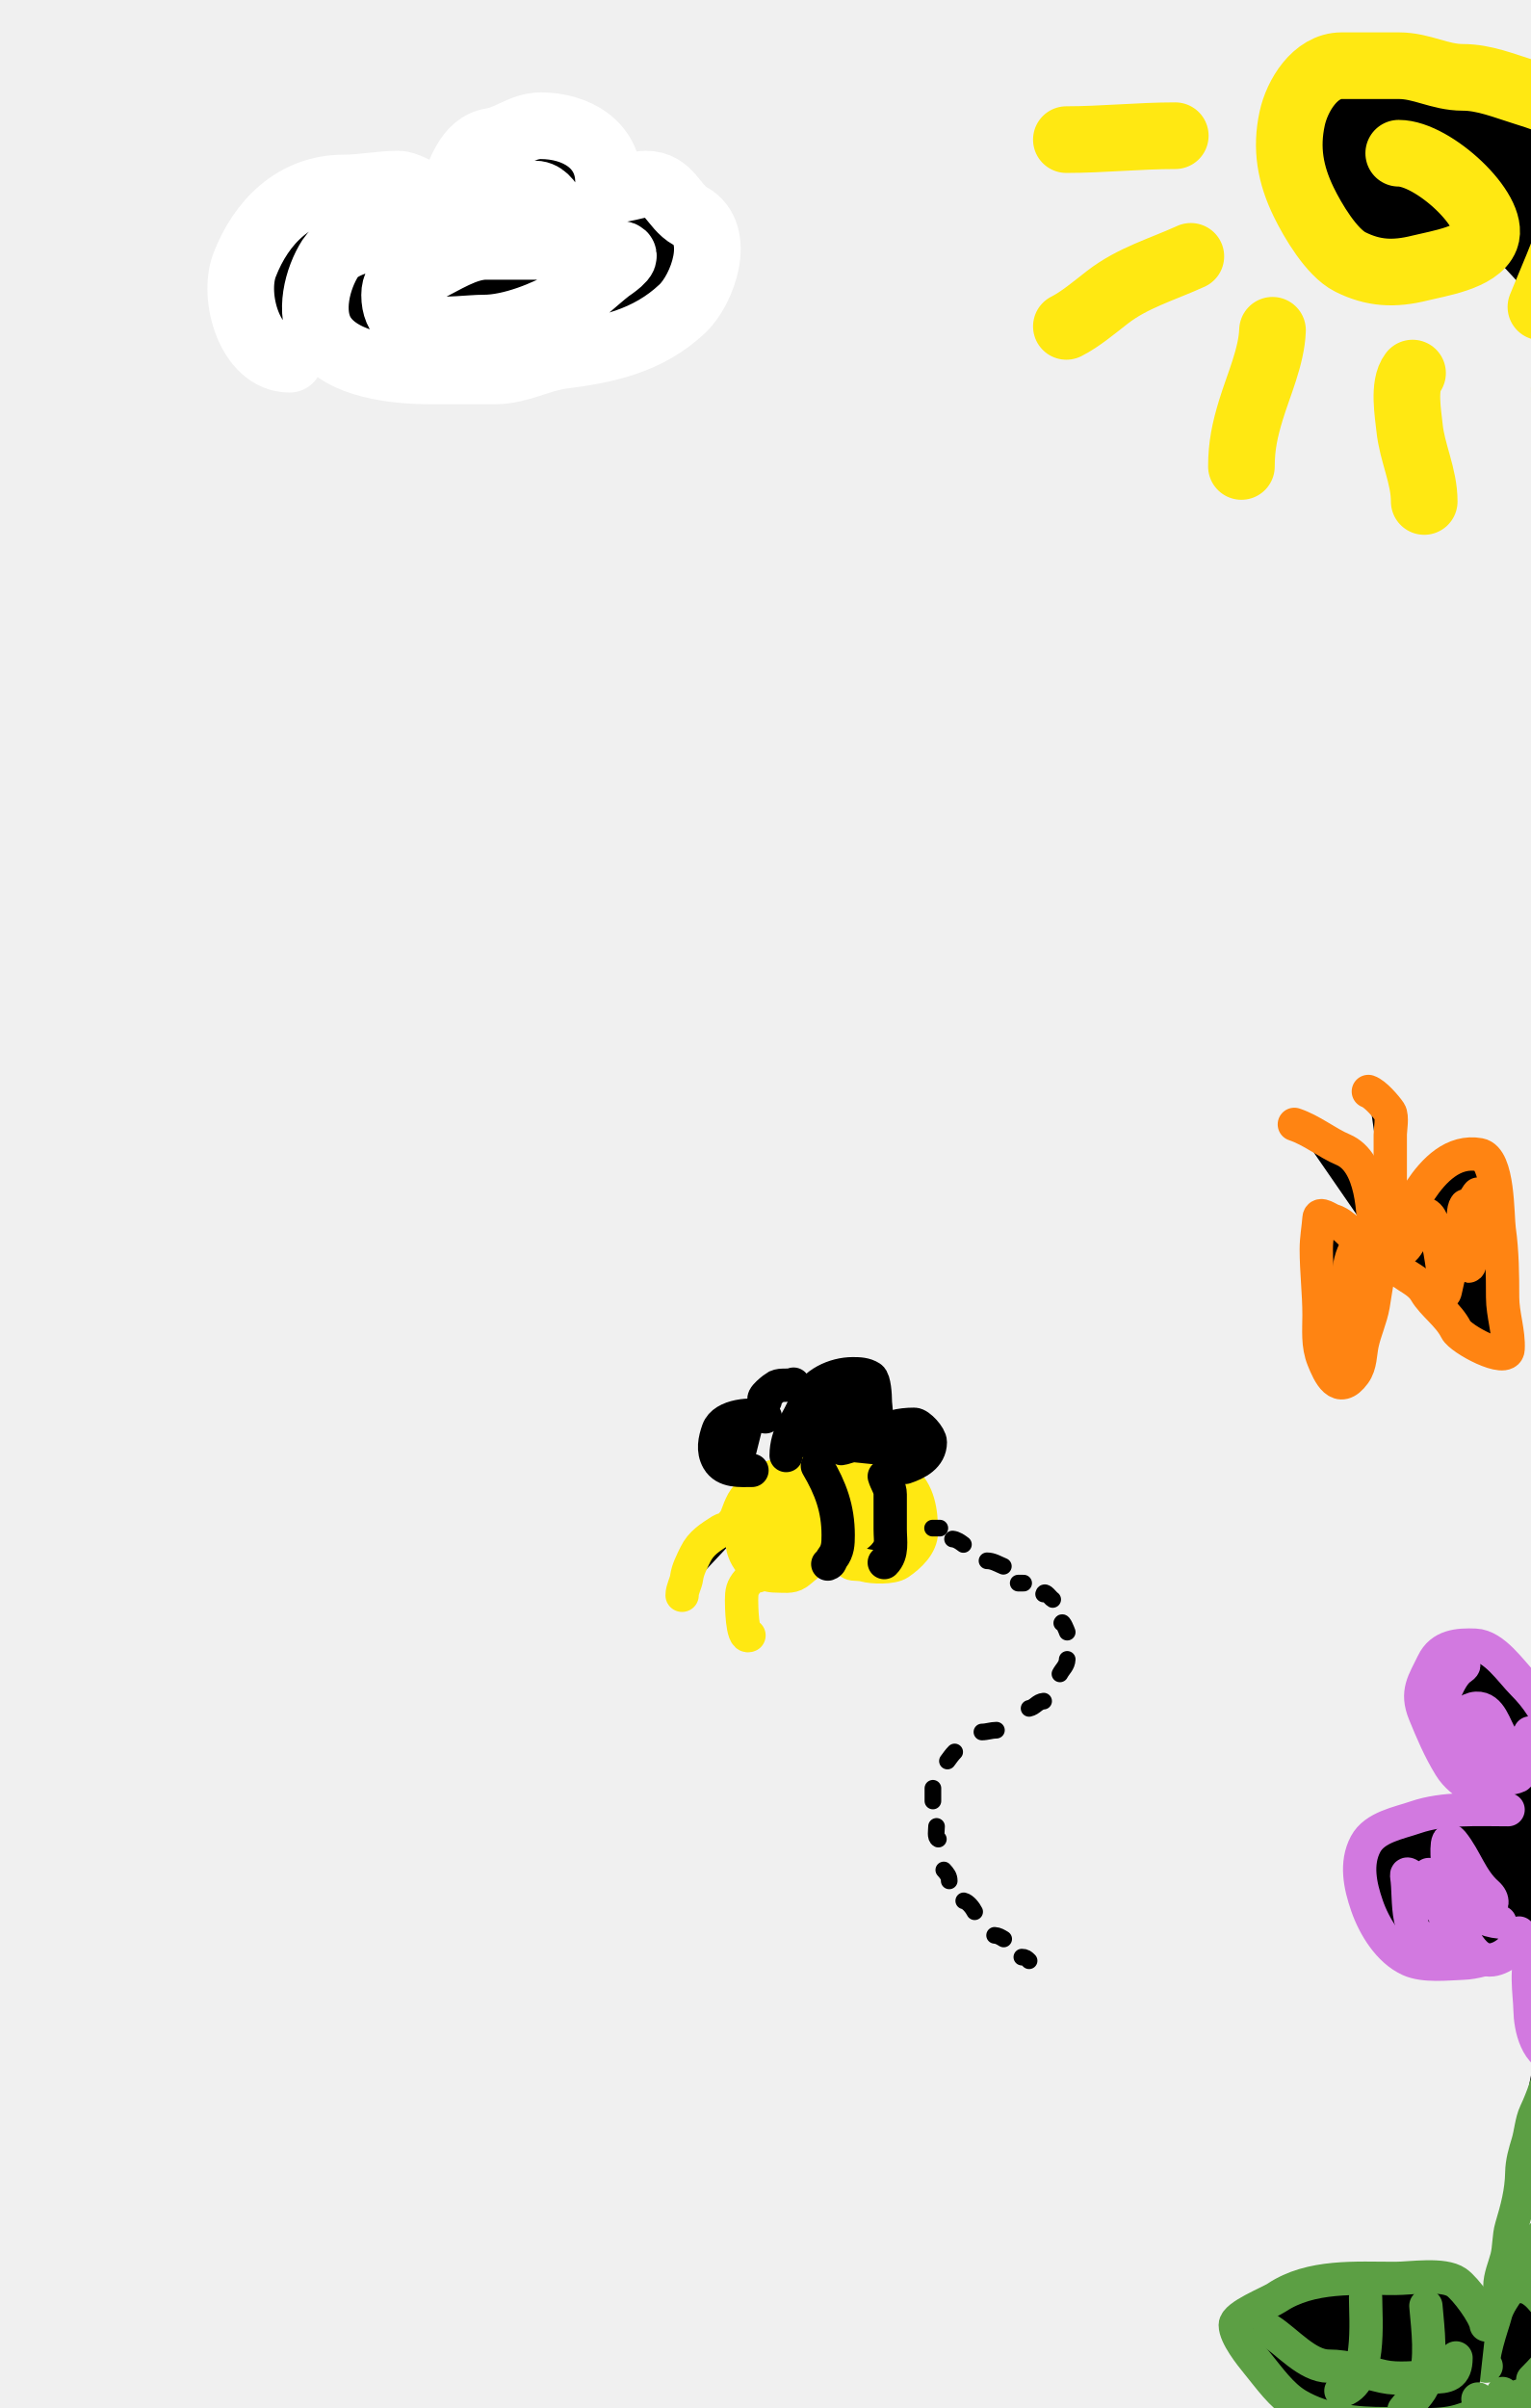
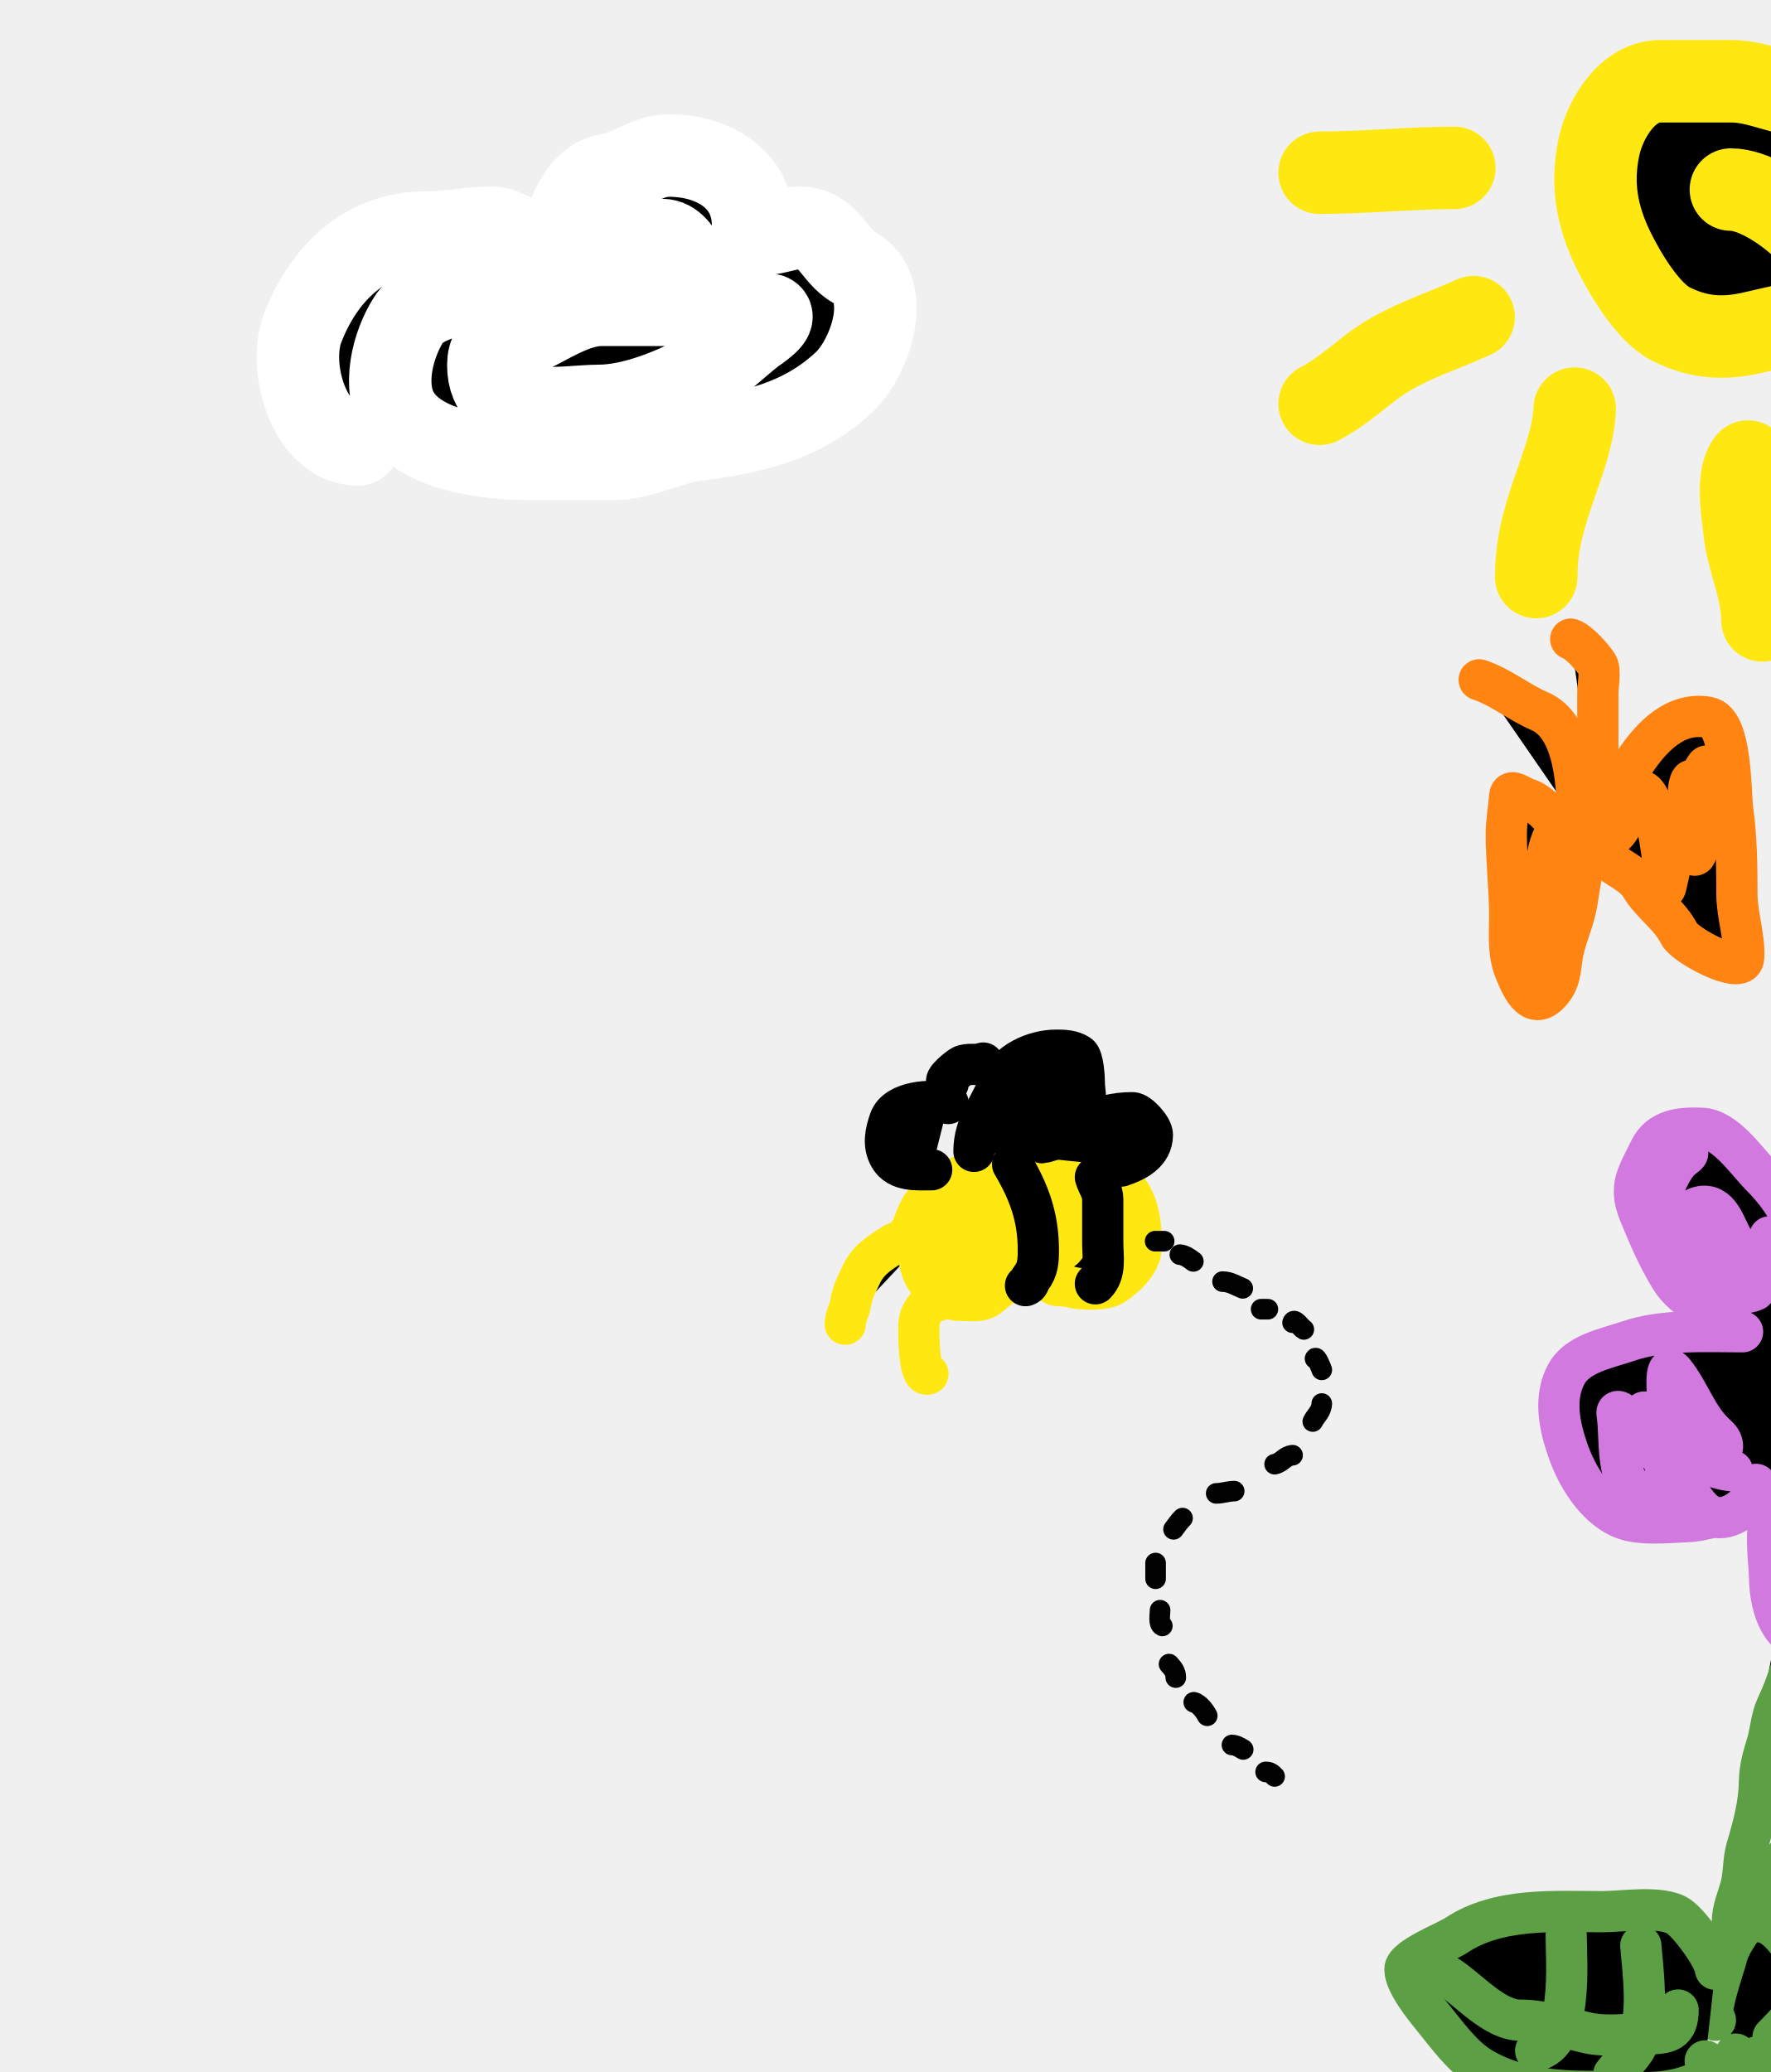
<svg>
-   <g id="Bee2">
-     <path id="Vector 153" d="M46.388 89.931C46.053 89.931 45.76 90.012 45.476 90.198C44.895 90.58 44.739 90.766 44.603 91.442C44.443 92.246 44.475 93.011 44.98 93.678C45.371 94.195 45.852 94.57 46.571 94.57C46.993 94.57 47.501 94.665 47.855 94.412C48.118 94.224 48.356 93.981 48.618 93.812C49.104 93.5 49.404 93.41 49.977 93.41C50.22 93.41 50.504 93.492 50.725 93.594C50.888 93.669 51.035 93.831 51.216 93.852C51.455 93.878 51.665 93.859 51.9 93.926C52.359 94.057 53.549 94.101 53.977 93.807C54.593 93.383 55.31 92.722 55.31 91.923C55.31 90.767 55.155 89.495 54.19 88.751C53.213 87.997 51.515 88.325 50.378 88.325C49.141 88.325 47.857 88.205 46.656 88.523C46.171 88.651 45.599 88.95 45.337 89.395C45.236 89.567 45.012 89.619 44.871 89.752C44.617 89.992 44.523 90.236 44.385 90.55C44.287 90.775 44.17 91.215 43.999 91.358C43.89 91.45 43.836 91.63 43.711 91.695C43.569 91.77 43.416 91.752 43.265 91.849C42.645 92.247 42.079 92.591 41.748 93.272C41.548 93.683 41.275 94.209 41.218 94.665C41.172 95.029 40.945 95.359 40.945 95.73" stroke="#FFE812" stroke-width="2" stroke-linecap="round" />
-     <path id="Vector 154" d="M45.495 94.57C45.264 94.365 45.031 94.724 44.89 94.888C44.558 95.274 44.514 95.516 44.514 96.018C44.514 96.298 44.536 98.351 44.96 98.139" stroke="#FFE812" stroke-width="2" stroke-linecap="round" />
-     <path id="Vector 155" d="M46.298 91.269C46.718 91.915 47.129 92.588 47.354 93.331C47.506 93.831 47.458 92.668 47.458 92.588C47.458 92.289 47.215 89.256 48.172 89.995C48.954 90.599 49.533 93.078 48.192 93.391C47.83 93.475 47.711 92.271 47.696 92.102C47.605 91.074 47.753 89.606 48.489 88.81C49.021 88.235 49.358 88.689 49.511 89.237C49.732 90.033 49.9 90.812 49.154 91.378C48.607 91.793 47.618 92.222 47.017 91.621C46.315 90.918 47.82 90.241 48.291 90.744C48.809 91.296 48.065 92.684 47.676 93.098C47.177 93.631 46.501 93.846 45.823 93.589C44.824 93.211 44.566 91.448 45.555 90.848C46.498 90.275 48.147 90.555 49.203 90.555C49.661 90.555 50.678 90.35 51.117 90.595C51.464 90.789 51.29 91.586 51.196 91.869C51.039 92.338 50.601 92.468 50.15 92.513C49.988 92.529 49.831 92.548 49.798 92.35C49.651 91.467 50.175 90.803 50.789 90.238C51.483 89.601 52.249 89.428 52.182 90.56C52.167 90.827 51.589 92.685 51.117 92.013C50.813 91.581 50.879 90.698 51.042 90.228C51.24 89.66 51.979 89.792 52.395 90.04C53.095 90.456 53.793 91.621 53.793 92.34" stroke="#FFE812" stroke-width="2" stroke-linecap="round" />
-     <path id="Vector 156" d="M49.065 87.968C49.862 89.318 50.314 90.532 50.314 92.122C50.314 92.643 50.298 93.064 49.967 93.49C49.843 93.648 49.891 93.789 49.689 93.856" stroke="black" stroke-width="2" stroke-linecap="round" />
-     <path id="Vector 157" d="M53.08 88.592C53.19 88.978 53.437 89.248 53.437 89.673C53.437 90.37 53.437 91.067 53.437 91.765C53.437 92.468 53.608 93.24 53.08 93.767" stroke="black" stroke-width="2" stroke-linecap="round" />
-     <path id="Vector 158" d="M47.19 87.343C47.19 86.031 47.951 85.212 48.395 84.077C48.809 83.017 50.109 82.436 51.186 82.436C51.564 82.436 51.937 82.447 52.266 82.659C52.495 82.806 52.544 83.773 52.544 84.037C52.544 84.486 52.716 84.869 52.435 85.291C52.16 85.703 51.923 86.11 51.562 86.451C51.309 86.691 50.978 86.799 50.65 86.892C49.98 87.084 51.991 86.462 52.584 86.094C53.316 85.64 54.022 85.469 54.883 85.469C55.183 85.469 55.845 86.19 55.845 86.54C55.845 87.418 55.027 87.824 54.328 88.057" stroke="black" stroke-width="2" stroke-linecap="round" />
-     <path id="Vector 159" d="M45.139 88.235C44.446 88.235 43.508 88.331 43.096 87.611C42.763 87.027 42.901 86.409 43.106 85.826C43.431 84.907 45.148 84.797 45.942 85.023" stroke="black" stroke-width="2" stroke-linecap="round" />
-     <path id="Vector 160" d="M45.941 84.042C45.571 83.949 46.528 83.241 46.605 83.204C46.919 83.056 47.306 83.192 47.636 83.06" stroke="black" stroke-width="2" stroke-linecap="round" />
-     <path id="Vector" d="M61.447 95L61.121 95M62.646 95.654C62.715 95.377 63.062 95.916 63.191 95.981M63.735 97.397C63.789 97.235 64.033 97.855 64.062 97.942M64.062 99.576C64.046 99.967 63.775 100.151 63.626 100.447M62.646 102.082C62.256 102.117 62.14 102.444 61.774 102.517M59.813 103.825C59.517 103.825 59.238 103.934 58.942 103.934M57.307 105.132C57.141 105.299 57.012 105.489 56.872 105.677M56 108.074L56 107.311M56.218 109.599C56.218 109.825 56.124 110.26 56.327 110.362M56.654 112.214C56.845 112.429 56.98 112.582 56.98 112.868M57.852 114.066C58.123 114.126 58.397 114.502 58.506 114.72M59.704 116.136C59.917 116.148 60.069 116.246 60.249 116.354M61.339 117.443C61.547 117.443 61.629 117.516 61.774 117.661" stroke="#010101" stroke-linecap="round" />
-     <path id="Vector 211" d="M59.248 93.661C59.609 93.661 59.895 93.854 60.229 93.988" stroke="#010101" stroke-linecap="round" />
-     <path id="Vector 212" d="M57.179 92.354C57.43 92.379 57.638 92.534 57.832 92.68" stroke="#010101" stroke-linecap="round" />
-     <path id="Vector 213" d="M56.415 91.7L55.98 91.7" stroke="#010101" stroke-linecap="round" />
+   <g id="Bee2" clip-path="url(#clip2_632_964)">
+     <path id="Vector 153" d="M46.443 58.432C46.108 58.432 45.815 58.513 45.531 58.7C44.949 59.081 44.794 59.267 44.658 59.944C44.497 60.748 44.529 61.513 45.035 62.18C45.426 62.696 45.906 63.072 46.626 63.072C47.047 63.072 47.555 63.166 47.91 62.913C48.173 62.725 48.411 62.482 48.673 62.313C49.159 62.001 49.459 61.912 50.031 61.912C50.275 61.912 50.559 61.993 50.78 62.095C50.943 62.17 51.089 62.333 51.271 62.353C51.51 62.38 51.72 62.36 51.955 62.428C52.414 62.559 53.604 62.603 54.032 62.309C54.648 61.885 55.365 61.224 55.365 60.425C55.365 59.269 55.21 57.997 54.245 57.252C53.268 56.499 51.569 56.826 50.433 56.826C49.196 56.826 47.912 56.706 46.71 57.025C46.225 57.153 45.654 57.452 45.392 57.897C45.291 58.069 45.067 58.121 44.926 58.254C44.672 58.493 44.577 58.738 44.44 59.052C44.342 59.277 44.224 59.716 44.053 59.86C43.944 59.951 43.89 60.132 43.766 60.197C43.624 60.272 43.47 60.254 43.32 60.35C42.7 60.749 42.134 61.093 41.803 61.773C41.603 62.184 41.33 62.71 41.273 63.166C41.227 63.531 41 63.86 41 64.232" stroke="#FFE812" stroke-width="2" stroke-linecap="round" />
+     <path id="Vector 154" d="M45.55 63.072C45.319 62.866 45.086 63.226 44.945 63.389C44.612 63.776 44.568 64.017 44.568 64.519C44.568 64.8 44.591 66.853 45.014 66.641" stroke="#FFE812" stroke-width="2" stroke-linecap="round" />
+     <path id="Vector 155" d="M46.353 59.771C46.773 60.417 47.184 61.089 47.409 61.833C47.56 62.333 47.513 61.17 47.513 61.089C47.513 60.791 47.27 57.757 48.227 58.497C49.008 59.1 49.588 61.579 48.247 61.892C47.885 61.977 47.766 60.773 47.751 60.603C47.66 59.575 47.808 58.108 48.544 57.312C49.076 56.737 49.413 57.191 49.565 57.738C49.786 58.535 49.954 59.314 49.208 59.88C48.662 60.294 47.673 60.724 47.072 60.123C46.369 59.42 47.875 58.743 48.346 59.245C48.863 59.797 48.12 61.185 47.731 61.6C47.232 62.132 46.556 62.347 45.877 62.09C44.879 61.713 44.621 59.95 45.61 59.349C46.553 58.777 48.202 59.057 49.258 59.057C49.716 59.057 50.733 58.852 51.171 59.096C51.519 59.291 51.345 60.087 51.251 60.37C51.094 60.84 50.656 60.97 50.205 61.015C50.042 61.031 49.886 61.049 49.853 60.851C49.706 59.969 50.229 59.304 50.844 58.74C51.538 58.102 52.303 57.93 52.237 59.062C52.221 59.328 51.644 61.187 51.171 60.514C50.868 60.082 50.933 59.2 51.097 58.73C51.294 58.162 52.034 58.293 52.45 58.541C53.149 58.958 53.848 60.123 53.848 60.841" stroke="#FFE812" stroke-width="2" stroke-linecap="round" />
+     <path id="Vector 156" d="M49.119 56.469C49.917 57.819 50.368 59.034 50.368 60.623C50.368 61.145 50.352 61.566 50.021 61.991C49.898 62.15 49.946 62.291 49.744 62.358" stroke="black" stroke-width="2" stroke-linecap="round" />
+     <path id="Vector 157" d="M53.135 57.094C53.245 57.48 53.492 57.749 53.492 58.175C53.492 58.872 53.492 59.569 53.492 60.266C53.492 60.97 53.662 61.741 53.135 62.269" stroke="black" stroke-width="2" stroke-linecap="round" />
+     <path id="Vector 158" d="M47.245 55.845C47.245 54.533 48.005 53.713 48.45 52.578C48.864 51.519 50.164 50.938 51.24 50.938C51.618 50.938 51.991 50.949 52.321 51.161C52.549 51.307 52.599 52.275 52.599 52.539C52.599 52.988 52.771 53.371 52.489 53.793C52.215 54.204 51.977 54.611 51.617 54.953C51.364 55.193 51.033 55.3 50.705 55.394C50.035 55.585 52.046 54.963 52.638 54.596C53.37 54.141 54.077 53.971 54.938 53.971C55.238 53.971 55.9 54.692 55.9 55.042C55.9 55.919 55.082 56.326 54.383 56.559" stroke="black" stroke-width="2" stroke-linecap="round" />
+     <path id="Vector 159" d="M45.193 56.737C44.5 56.737 43.563 56.833 43.151 56.112C42.818 55.529 42.955 54.911 43.161 54.328C43.485 53.409 45.203 53.298 45.996 53.525" stroke="black" stroke-width="2" stroke-linecap="round" />
+     <path id="Vector 160" d="M45.996 52.544C45.626 52.451 46.583 51.742 46.66 51.706C46.974 51.557 47.361 51.694 47.691 51.562" stroke="black" stroke-width="2" stroke-linecap="round" />
+     <path id="Vector" d="M61.502 63.502L61.175 63.502M62.7 64.155C62.77 63.878 63.117 64.418 63.245 64.482M63.79 65.898C63.844 65.736 64.088 66.357 64.117 66.443M64.117 68.077C64.101 68.468 63.829 68.652 63.681 68.949M62.7 70.583C62.311 70.619 62.195 70.946 61.829 71.019M59.868 72.326C59.572 72.326 59.292 72.435 58.996 72.435M57.362 73.634C57.195 73.8 57.067 73.991 56.926 74.178M56.055 76.575L56.055 75.813M56.273 78.101C56.273 78.326 56.178 78.762 56.382 78.863M56.708 80.715C56.899 80.93 57.035 81.084 57.035 81.369M57.907 82.567C58.177 82.628 58.452 83.004 58.56 83.221M59.759 84.638C59.971 84.65 60.124 84.748 60.304 84.855M61.393 85.945C61.601 85.945 61.684 86.018 61.829 86.163" stroke="#010101" stroke-linecap="round" />
+     <path id="Vector 211" d="M59.303 62.163C59.664 62.163 59.95 62.356 60.283 62.489" stroke="#010101" stroke-linecap="round" />
+     <path id="Vector 212" d="M57.233 60.855C57.485 60.88 57.692 61.036 57.887 61.182" stroke="#010101" stroke-linecap="round" />
+     <path id="Vector 213" d="M56.47 60.202L56.034 60.202" stroke="#010101" stroke-linecap="round" />
  </g>
-   <g id="Butterfly2">
-     <path id="Vector 161" d="M82.796 75.039C81.582 75.039 81.035 73.53 79.981 73.229C79.759 73.166 79.206 72.723 79.177 73.102C79.128 73.735 79.013 74.319 79.013 74.966C79.013 76.282 79.177 77.605 79.177 78.904C79.177 79.845 79.081 80.713 79.433 81.582C79.771 82.417 80.347 83.742 81.306 82.423C81.682 81.906 81.643 81.231 81.772 80.632C81.94 79.856 82.296 79.103 82.43 78.329C82.656 77.025 82.694 76.099 83.363 74.883C83.988 73.747 84.542 72.507 85.254 71.438C86.069 70.216 87.24 69.005 88.809 69.291C89.978 69.503 89.875 72.925 89.997 73.796C90.183 75.12 90.198 76.505 90.198 77.844C90.198 78.889 90.587 79.942 90.527 80.961C90.475 81.852 87.683 80.362 87.402 79.8C86.953 78.902 86.02 78.296 85.556 77.506C85.051 76.648 83.846 76.511 83.454 75.532" stroke="#FF8412" stroke-width="2" stroke-linecap="round" />
-     <path id="Vector 162" d="M82.467 74.381C82.467 72.877 82.413 69.748 80.621 68.989C79.633 68.571 78.76 67.827 77.696 67.472" stroke="#FF8412" stroke-width="2" stroke-linecap="round" />
-     <path id="Vector 163" d="M83.454 74.71C83.454 72.504 83.454 70.299 83.454 68.094C83.454 67.786 83.603 66.997 83.426 66.732C83.199 66.392 82.54 65.632 82.138 65.498" stroke="#FF8412" stroke-width="2" stroke-linecap="round" />
-     <path id="Vector 164" d="M84.111 75.039C84.639 74.863 84.917 73.567 85.19 73.138C86.019 71.832 86.5 75.441 86.579 75.989C86.65 76.481 86.659 77.956 86.761 77.47C86.937 76.637 87.143 75.824 87.365 75.002C87.509 74.467 87.669 73.931 87.803 73.394C87.876 73.103 87.8 72.6 87.977 72.352C88.034 72.272 88.059 73.343 88.059 73.449C88.059 74.031 88.059 74.612 88.059 75.194C88.059 76.678 88.326 75.773 88.47 74.81C88.604 73.921 88.7 73.014 88.717 72.115C88.72 71.968 88.789 71.554 88.708 71.676C88.414 72.118 88.135 72.584 87.895 73.065" stroke="#FF8412" stroke-width="2" stroke-linecap="round" />
-     <path id="Vector 165" d="M81.315 75.039C80.754 76.159 80.986 77.475 80.986 78.704C80.986 79.316 80.492 80.059 80.492 80.961" stroke="#FF8412" stroke-width="2" stroke-linecap="round" />
+   <g id="Butterfly2" clip-path="url(#clip3_632_964)">
+     <path id="Vector 161" d="M76.851 40.54C75.636 40.54 75.09 39.032 74.036 38.731C73.814 38.667 73.261 38.225 73.232 38.603C73.183 39.237 73.067 39.821 73.067 40.467C73.067 41.783 73.232 43.106 73.232 44.406C73.232 45.346 73.136 46.214 73.488 47.084C73.826 47.918 74.401 49.244 75.361 47.924C75.737 47.408 75.698 46.732 75.827 46.133C75.995 45.357 76.351 44.605 76.485 43.83C76.711 42.527 76.749 41.6 77.417 40.385C78.043 39.248 78.596 38.009 79.309 36.94C80.124 35.718 81.294 34.507 82.864 34.792C84.033 35.005 83.93 38.427 84.052 39.298C84.238 40.621 84.253 42.007 84.253 43.346C84.253 44.391 84.642 45.444 84.582 46.462C84.529 47.354 81.737 45.864 81.457 45.302C81.008 44.404 80.075 43.797 79.611 43.008C79.106 42.15 77.9 42.013 77.509 41.034" stroke="#FF8412" stroke-width="2" stroke-linecap="round" />
+     <path id="Vector 162" d="M76.521 39.883C76.521 38.379 76.468 35.249 74.675 34.491C73.688 34.073 72.814 33.328 71.751 32.974" stroke="#FF8412" stroke-width="2" stroke-linecap="round" />
+     <path id="Vector 163" d="M77.508 40.212C77.508 38.006 77.508 35.801 77.508 33.595C77.508 33.288 77.658 32.499 77.481 32.234C77.254 31.893 76.595 31.134 76.192 31" stroke="#FF8412" stroke-width="2" stroke-linecap="round" />
+     <path id="Vector 164" d="M78.166 40.54C78.693 40.365 78.972 39.069 79.244 38.64C80.073 37.333 80.555 40.943 80.633 41.491C80.704 41.983 80.714 43.458 80.816 42.971C80.992 42.139 81.198 41.325 81.419 40.504C81.564 39.969 81.724 39.433 81.858 38.895C81.931 38.605 81.854 38.102 82.032 37.854C82.089 37.773 82.114 38.844 82.114 38.95C82.114 39.532 82.114 40.114 82.114 40.696C82.114 42.179 82.381 41.275 82.525 40.312C82.659 39.423 82.754 38.516 82.772 37.616C82.775 37.47 82.844 37.056 82.763 37.178C82.468 37.619 82.19 38.085 81.949 38.566" stroke="#FF8412" stroke-width="2" stroke-linecap="round" />
+     <path id="Vector 165" d="M75.369 40.541C74.809 41.661 75.04 42.976 75.04 44.205C75.04 44.817 74.547 45.561 74.547 46.462" stroke="#FF8412" stroke-width="2" stroke-linecap="round" />
  </g>
-   <g id="Flower2">
-     <path id="Vector 166" d="M88.553 141.494C88.983 141.44 89.56 139.348 89.777 138.944C90.057 138.425 90.033 137.787 90.033 137.217C90.033 136.619 90.294 136.062 90.444 135.49C90.604 134.884 90.555 134.211 90.728 133.635C91.053 132.549 91.328 131.543 91.349 130.382C91.361 129.74 91.53 129.183 91.715 128.572C91.879 128.03 91.93 127.292 92.172 126.781C93.897 123.127 93.817 118.842 93.817 114.846" stroke="#5C9F44" stroke-width="2" stroke-linecap="round" />
-     <path id="Vector 167" d="M89.211 141.988C88.719 141.926 89.679 139.275 89.741 138.99C89.897 138.273 90.417 137.693 90.764 137.062C91.141 136.378 91.406 135.638 91.852 134.997C93.332 132.87 96.123 131.624 98.669 131.624C98.966 131.624 99.642 131.5 99.866 131.734C100.375 132.263 100.322 133.713 100.479 134.403C100.671 135.251 100.493 136.241 100.195 137.053C99.942 137.746 99.711 138.482 99.409 139.155C99.163 139.703 98.557 140.031 98.167 140.471C97.765 140.922 96.774 141.977 96.193 142.143C95.231 142.418 94.293 142.751 93.406 143.221C92.714 143.587 91.888 143.517 91.148 143.797C90.852 143.909 89.803 144.224 90.198 143.632" stroke="#5C9F44" stroke-width="2" stroke-linecap="round" />
-     <path id="Vector 168" d="M89.211 139.52C89.143 138.911 87.968 137.328 87.438 136.961C86.632 136.403 84.69 136.724 83.755 136.724C81.4 136.724 78.686 136.509 76.636 137.875C76.18 138.179 74.15 138.962 74.15 139.52C74.15 140.179 75.067 141.325 75.475 141.823C76.191 142.694 76.921 143.754 77.897 144.327C79.522 145.28 81.388 145.442 83.225 145.442C84.623 145.442 86.24 145.661 87.584 145.277C88.1 145.13 88.522 144.935 89.01 144.747C89.74 144.466 89.017 144.162 88.717 143.961" stroke="#5C9F44" stroke-width="2" stroke-linecap="round" />
-     <path id="Vector 169" d="M76.216 139.849C77.26 140.517 78.477 141.988 79.752 141.988C80.9 141.988 81.934 142.365 83.033 142.609C83.916 142.805 85.013 142.646 85.921 142.646C86.902 142.646 87.401 142.531 87.401 141.494" stroke="#5C9F44" stroke-width="2" stroke-linecap="round" />
-     <path id="Vector 170" d="M81.973 137.875C81.973 139.18 82.334 143.1 80.492 143.468" stroke="#5C9F44" stroke-width="2" stroke-linecap="round" />
-     <path id="Vector 171" d="M85.592 138.369C85.723 139.887 85.949 141.47 85.501 142.956C85.308 143.594 84.674 144.09 84.276 144.619" stroke="#5C9F44" stroke-width="2" stroke-linecap="round" />
-     <path id="Vector 172" d="M92.007 142.81C93.232 141.585 94.055 140.491 94.721 138.862C95.084 137.975 95.65 136.945 96.201 136.148C96.963 135.048 98.076 134.117 98.751 133.105" stroke="#5C9F44" stroke-width="2" stroke-linecap="round" />
-     <path id="Vector 173" d="M91.35 137.217C91.778 137.217 92.236 137.595 92.501 137.912C93.257 138.815 93.817 139.325 94.813 139.94C96.008 140.678 98.328 141.5 96.942 139.191" stroke="#5C9F44" stroke-width="2" stroke-linecap="round" />
-     <path id="Vector 174" d="M94.639 133.598C95.389 135.651 96.484 138.04 98.915 138.04" stroke="#5C9F44" stroke-width="2" stroke-linecap="round" />
-     <path id="Vector 175" d="M93.816 114.024C93.05 114.024 92.063 113.417 91.678 112.781C91.445 112.397 91.184 112.419 91.184 111.922C91.184 111.498 91.184 111.075 91.184 110.652C91.184 108.923 92.537 106.577 94.511 106.621C96.605 106.669 97.024 110.131 96.53 111.712C95.976 113.485 94.049 114.489 92.263 113.622C90.547 112.788 89.515 110.328 90.938 108.687C91.787 107.706 92.666 107.937 93.889 107.937C95.264 107.937 95.873 108.264 95.79 109.838C95.762 110.379 94.67 111.984 94.109 112.178C93.07 112.536 91.842 112.61 91.842 111.3C91.842 110.523 91.932 109.98 92.82 109.92C93.144 109.899 93.765 109.747 93.807 110.185C93.851 110.648 93.816 111.128 93.816 111.593C93.816 111.989 93.816 110.801 93.816 110.405" stroke="#FFE812" stroke-width="2" stroke-linecap="round" />
-     <path id="Vector 176" d="M90.034 108.431C89.098 107.495 87.761 107.181 87.036 106C86.402 104.967 85.966 103.933 85.51 102.82C84.977 101.516 85.475 100.92 86.013 99.795C86.508 98.758 87.539 98.685 88.553 98.726C89.7 98.772 90.701 100.307 91.423 101.029C92.227 101.833 92.946 102.843 93.232 103.99C93.346 104.443 93.488 104.919 93.488 105.388C93.488 105.764 93.488 106.385 93.488 105.635C93.488 104.033 93.991 101.593 94.978 100.298C95.578 99.51 96.842 99.384 97.765 99.384C98.189 99.384 98.729 99.294 99.136 99.402C99.654 99.54 99.722 100.35 100.068 100.663C101.358 101.832 101.68 105.074 99.986 106.055C99.56 106.301 99.407 106.632 98.916 106.795C98.777 106.842 98.289 107.28 98.386 107.28C99.216 107.28 100.15 107.15 100.963 107.307C101.559 107.422 102.115 107.797 102.7 107.974C103.526 108.224 103.287 109.593 103.367 110.231C103.473 111.078 103.687 111.788 103.687 112.671C103.687 115.128 99.268 114.769 97.929 113.951C97.555 113.722 97.293 113.722 97.107 113.302C97.03 113.129 97.421 114.075 97.518 114.261C97.819 114.84 98.308 115.343 98.66 115.897C99.13 116.635 99.095 117.235 99.081 118.099C99.041 120.576 96.093 123.795 93.579 123.555C92.234 123.427 91.863 121.672 91.843 120.603C91.825 119.629 91.506 117.928 92.09 117.085C92.246 116.859 92.389 116.604 92.583 116.409C92.942 116.05 92.336 116.444 92.172 116.491C90.826 116.876 89.231 117.755 87.822 117.807C86.871 117.842 85.489 118.007 84.606 117.606C83.364 117.042 82.488 115.601 82.056 114.353C81.649 113.179 81.353 111.824 81.974 110.661C82.518 109.64 83.966 109.399 84.971 109.052C86.666 108.468 88.73 108.595 90.527 108.595" stroke="#D279E0" stroke-width="2" stroke-linecap="round" />
-     <path id="Vector 177" d="M90.034 115.34C88.314 115.196 86.929 113.676 86.908 112.013C86.905 111.74 86.706 109.963 87.183 110.551C87.981 111.535 88.298 112.766 89.266 113.622C90.151 114.404 88.799 115.072 88.06 115.011C87.033 114.925 85.439 113.633 85.766 112.488C85.781 112.438 86.596 114.029 86.643 114.289C86.724 114.727 87.102 116.637 86.323 116.637C84.182 116.637 84.67 113.965 84.441 112.589C84.34 111.984 85.69 113.684 85.912 113.923C86.625 114.693 87.326 115.431 87.886 116.327C88.253 116.914 88.741 117.708 89.558 117.606C90.281 117.516 91.185 116.763 91.185 115.998" stroke="#D279E0" stroke-width="2" stroke-linecap="round" />
-     <path id="Vector 178" d="M95.133 118.794C94.036 118.882 94.695 120.49 94.055 121.188C93.189 122.133 93.484 119.523 93.525 119.196C93.778 117.172 95.515 118.181 96.577 118.922C97.27 119.406 98.351 119.871 97.527 120.896C96.666 121.967 95.83 121.885 95.279 120.768C94.653 119.497 94.178 118.366 95.06 117.149C95.088 117.109 96.269 115.44 96.211 116.418C96.201 116.587 95.462 116.589 95.462 116.162" stroke="#D279E0" stroke-width="2" stroke-linecap="round" />
-     <path id="Vector 179" d="M97.436 112.543C97.436 110.873 97.67 109.315 99.738 109.783C100.762 110.015 100.878 111.212 100.89 112.068C100.892 112.207 100.986 113.407 100.506 112.927C100.229 112.65 100.375 111.599 100.396 111.264C100.447 110.472 101.193 109.991 101.84 109.656C102.197 109.471 101.813 110.408 101.676 110.533C101.517 110.677 100.92 110.569 100.725 110.569" stroke="#D279E0" stroke-width="2" stroke-linecap="round" />
-     <path id="Vector 180" d="M96.613 105.964C95.579 105.791 93.985 104.208 94.502 103.003C94.741 102.445 96.014 102.679 96.439 102.774C97.151 102.934 98.014 103.733 98.084 104.501C98.112 104.805 98.237 105.589 98.075 105.872C97.839 106.284 97.408 105.701 97.362 105.497C97.244 104.973 96.944 102.099 98.194 102.208C98.664 102.249 99.067 102.6 99.08 103.076C99.096 103.651 99.079 103.813 98.843 103.222C98.634 102.701 98.422 102.255 98.422 101.687C98.422 101.234 98.03 101.452 97.728 101.285C95.014 99.787 97.105 104.315 97.435 105.141" stroke="#D279E0" stroke-width="2" stroke-linecap="round" />
-     <path id="Vector 181" d="M98.422 112.379C98.105 111.924 99.155 110.324 99.483 109.939C99.772 109.598 99.793 109.188 99.976 108.769C100.348 107.919 101.842 109.791 101.219 110.569" stroke="#D279E0" stroke-width="2" stroke-linecap="round" />
-     <path id="Vector 182" d="M102.37 113.859C102.41 113.503 102.689 113.264 102.699 112.872C102.711 112.434 102.699 111.994 102.699 111.556" stroke="#D279E0" stroke-width="2" stroke-linecap="round" />
-     <path id="Vector 183" d="M90.033 106.951C88.562 106.683 87.566 104.886 87.566 103.496C87.566 103.003 88.139 102.536 88.626 102.509C89.49 102.463 89.721 103.641 90.106 104.209C90.469 104.743 90.434 104.999 89.759 104.977C88.788 104.944 87.632 104.267 87.164 103.405C86.896 102.912 85.157 100.598 86.332 100.289C86.777 100.172 87.333 99.896 87.785 99.896C88.029 99.896 87.647 100.137 87.639 100.142C87.266 100.428 87.011 100.94 86.817 101.358C86.481 102.079 86.228 103.513 86.351 104.3C86.498 105.244 87.367 105.762 88.096 106.256C88.692 106.66 90.436 106.905 91.112 106.585C91.291 106.5 91.175 105.772 91.203 105.616C91.314 105.005 91.843 104.623 91.843 103.99" stroke="#D279E0" stroke-width="2" stroke-linecap="round" />
+   <g id="Flower2" clip-path="url(#clip4_632_964)">
+     <path id="Vector 166" d="M82.553 97.494C82.983 97.44 83.56 95.348 83.777 94.944C84.057 94.425 84.033 93.787 84.033 93.217C84.033 92.619 84.294 92.062 84.444 91.49C84.604 90.884 84.555 90.211 84.728 89.635C85.053 88.549 85.328 87.543 85.349 86.382C85.361 85.74 85.53 85.182 85.715 84.572C85.879 84.03 85.93 83.291 86.172 82.781C87.897 79.127 87.817 74.842 87.817 70.846" stroke="#5C9F44" stroke-width="2" stroke-linecap="round" />
+     <path id="Vector 167" d="M83.211 97.987C82.719 97.926 83.679 95.275 83.741 94.99C83.897 94.273 84.417 93.693 84.764 93.062C85.141 92.378 85.406 91.638 85.852 90.996C87.332 88.869 90.123 87.624 92.669 87.624C92.966 87.624 93.642 87.5 93.866 87.734C94.375 88.263 94.322 89.713 94.479 90.403C94.671 91.251 94.493 92.241 94.195 93.053C93.942 93.746 93.711 94.482 93.409 95.154C93.163 95.703 92.557 96.031 92.167 96.47C91.765 96.922 90.774 97.977 90.193 98.143C89.231 98.418 88.293 98.751 87.406 99.221C86.714 99.587 85.888 99.517 85.148 99.797C84.852 99.909 83.803 100.224 84.198 99.632" stroke="#5C9F44" stroke-width="2" stroke-linecap="round" />
+     <path id="Vector 168" d="M83.211 95.52C83.143 94.911 81.968 93.328 81.438 92.961C80.632 92.403 78.69 92.724 77.755 92.724C75.4 92.724 72.686 92.509 70.636 93.875C70.18 94.179 68.15 94.962 68.15 95.52C68.15 96.179 69.067 97.325 69.475 97.823C70.191 98.694 70.921 99.754 71.897 100.327C73.522 101.28 75.388 101.442 77.225 101.442C78.623 101.442 80.24 101.661 81.584 101.277C82.1 101.13 82.522 100.935 83.01 100.747C83.74 100.466 83.017 100.161 82.717 99.961" stroke="#5C9F44" stroke-width="2" stroke-linecap="round" />
+     <path id="Vector 169" d="M70.216 95.849C71.26 96.517 72.477 97.987 73.752 97.987C74.9 97.987 75.934 98.365 77.033 98.609C77.916 98.805 79.013 98.645 79.921 98.645C80.902 98.645 81.401 98.53 81.401 97.494" stroke="#5C9F44" stroke-width="2" stroke-linecap="round" />
+     <path id="Vector 170" d="M75.973 93.875C75.973 95.18 76.334 99.099 74.492 99.468" stroke="#5C9F44" stroke-width="2" stroke-linecap="round" />
+     <path id="Vector 171" d="M79.592 94.368C79.723 95.887 79.949 97.47 79.501 98.956C79.308 99.594 78.674 100.09 78.276 100.619" stroke="#5C9F44" stroke-width="2" stroke-linecap="round" />
+     <path id="Vector 172" d="M86.007 98.81C87.232 97.585 88.055 96.49 88.721 94.862C89.084 93.975 89.65 92.945 90.201 92.148C90.963 91.048 92.076 90.117 92.751 89.105" stroke="#5C9F44" stroke-width="2" stroke-linecap="round" />
+     <path id="Vector 173" d="M85.35 93.217C85.778 93.217 86.236 93.594 86.501 93.912C87.257 94.815 87.817 95.325 88.813 95.94C90.008 96.678 92.328 97.5 90.942 95.191" stroke="#5C9F44" stroke-width="2" stroke-linecap="round" />
+     <path id="Vector 174" d="M88.639 89.598C89.389 91.651 90.484 94.04 92.915 94.04" stroke="#5C9F44" stroke-width="2" stroke-linecap="round" />
+     <path id="Vector 175" d="M87.816 70.023C87.05 70.023 86.063 69.417 85.678 68.781C85.445 68.397 85.184 68.419 85.184 67.922C85.184 67.498 85.184 67.075 85.184 66.651C85.184 64.923 86.537 62.577 88.511 62.621C90.605 62.669 91.024 66.131 90.53 67.712C89.976 69.485 88.049 70.489 86.263 69.621C84.547 68.788 83.515 66.328 84.938 64.687C85.787 63.706 86.666 63.937 87.889 63.937C89.264 63.937 89.873 64.263 89.79 65.838C89.762 66.378 88.67 67.984 88.109 68.178C87.07 68.536 85.842 68.61 85.842 67.3C85.842 66.523 85.932 65.98 86.82 65.92C87.144 65.899 87.765 65.747 87.807 66.185C87.851 66.648 87.816 67.128 87.816 67.593C87.816 67.989 87.816 66.801 87.816 66.405" stroke="#FFE812" stroke-width="2" stroke-linecap="round" />
+     <path id="Vector 176" d="M84.034 64.431C83.098 63.495 81.761 63.181 81.036 62C80.402 60.966 79.966 59.933 79.51 58.82C78.977 57.516 79.475 56.919 80.013 55.795C80.508 54.758 81.539 54.685 82.553 54.726C83.7 54.772 84.701 56.306 85.423 57.029C86.227 57.833 86.946 58.843 87.232 59.989C87.346 60.443 87.488 60.919 87.488 61.388C87.488 61.764 87.488 62.385 87.488 61.635C87.488 60.032 87.991 57.593 88.978 56.298C89.578 55.51 90.842 55.384 91.765 55.384C92.189 55.384 92.729 55.293 93.136 55.402C93.654 55.54 93.722 56.35 94.068 56.663C95.358 57.832 95.68 61.074 93.986 62.055C93.56 62.301 93.407 62.631 92.916 62.795C92.777 62.842 92.289 63.279 92.386 63.279C93.216 63.279 94.15 63.15 94.963 63.307C95.559 63.422 96.115 63.797 96.7 63.974C97.526 64.224 97.287 65.593 97.367 66.231C97.473 67.078 97.687 67.788 97.687 68.671C97.687 71.128 93.268 70.768 91.929 69.951C91.555 69.722 91.293 69.722 91.107 69.302C91.03 69.129 91.421 70.075 91.518 70.261C91.819 70.84 92.308 71.343 92.66 71.897C93.13 72.635 93.095 73.235 93.081 74.099C93.041 76.575 90.093 79.794 87.579 79.555C86.234 79.427 85.863 77.672 85.843 76.603C85.825 75.629 85.506 73.928 86.09 73.085C86.246 72.859 86.389 72.603 86.583 72.409C86.942 72.05 86.336 72.444 86.172 72.491C84.826 72.876 83.231 73.755 81.822 73.807C80.871 73.842 79.489 74.007 78.606 73.606C77.364 73.042 76.488 71.601 76.056 70.353C75.649 69.178 75.353 67.824 75.974 66.661C76.518 65.64 77.966 65.399 78.971 65.052C80.666 64.468 82.73 64.595 84.527 64.595" stroke="#D279E0" stroke-width="2" stroke-linecap="round" />
+     <path id="Vector 177" d="M84.034 71.34C82.314 71.196 80.929 69.675 80.908 68.013C80.905 67.74 80.706 65.963 81.183 66.551C81.981 67.535 82.298 68.766 83.266 69.621C84.151 70.404 82.799 71.072 82.06 71.01C81.033 70.925 79.439 69.633 79.766 68.488C79.781 68.438 80.596 70.029 80.643 70.289C80.724 70.727 81.102 72.637 80.323 72.637C78.182 72.637 78.67 69.965 78.441 68.589C78.34 67.983 79.69 69.683 79.912 69.923C80.625 70.692 81.326 71.431 81.886 72.326C82.253 72.914 82.741 73.708 83.558 73.606C84.281 73.516 85.185 72.763 85.185 71.998" stroke="#D279E0" stroke-width="2" stroke-linecap="round" />
+     <path id="Vector 178" d="M89.133 74.794C88.036 74.882 88.695 76.49 88.055 77.188C87.189 78.133 87.484 75.523 87.525 75.196C87.778 73.171 89.515 74.18 90.577 74.922C91.27 75.406 92.351 75.871 91.527 76.896C90.666 77.966 89.83 77.885 89.279 76.768C88.653 75.497 88.178 74.366 89.06 73.149C89.088 73.109 90.269 71.44 90.211 72.418C90.201 72.587 89.462 72.589 89.462 72.162" stroke="#D279E0" stroke-width="2" stroke-linecap="round" />
+     <path id="Vector 179" d="M91.436 68.543C91.436 66.873 91.67 65.315 93.738 65.783C94.762 66.015 94.878 67.212 94.89 68.068C94.892 68.207 94.986 69.407 94.506 68.927C94.229 68.65 94.375 67.599 94.396 67.264C94.447 66.472 95.193 65.991 95.84 65.655C96.197 65.471 95.813 66.408 95.676 66.533C95.517 66.677 94.92 66.569 94.725 66.569" stroke="#D279E0" stroke-width="2" stroke-linecap="round" />
+     <path id="Vector 180" d="M90.613 61.963C89.579 61.791 87.985 60.208 88.502 59.003C88.741 58.445 90.014 58.678 90.439 58.774C91.151 58.934 92.014 59.733 92.084 60.501C92.112 60.805 92.237 61.589 92.075 61.872C91.839 62.284 91.408 61.701 91.362 61.497C91.244 60.973 90.944 58.099 92.194 58.208C92.664 58.248 93.067 58.6 93.08 59.076C93.096 59.651 93.079 59.812 92.843 59.222C92.634 58.7 92.422 58.255 92.422 57.687C92.422 57.234 92.03 57.452 91.728 57.285C89.014 55.787 91.105 60.315 91.435 61.141" stroke="#D279E0" stroke-width="2" stroke-linecap="round" />
+     <path id="Vector 181" d="M92.422 68.379C92.105 67.924 93.155 66.324 93.483 65.939C93.772 65.598 93.793 65.188 93.976 64.769C94.348 63.919 95.842 65.79 95.219 66.569" stroke="#D279E0" stroke-width="2" stroke-linecap="round" />
+     <path id="Vector 182" d="M96.37 69.859C96.41 69.503 96.689 69.264 96.699 68.872C96.711 68.434 96.699 67.994 96.699 67.556" stroke="#D279E0" stroke-width="2" stroke-linecap="round" />
+     <path id="Vector 183" d="M84.033 62.95C82.562 62.683 81.566 60.886 81.566 59.496C81.566 59.003 82.139 58.535 82.626 58.509C83.49 58.462 83.721 59.641 84.106 60.209C84.469 60.742 84.434 60.999 83.759 60.977C82.788 60.944 81.632 60.267 81.164 59.405C80.896 58.912 79.157 56.598 80.332 56.288C80.777 56.171 81.333 55.895 81.785 55.895C82.029 55.895 81.647 56.136 81.639 56.142C81.266 56.428 81.011 56.94 80.817 57.358C80.481 58.079 80.228 59.513 80.351 60.3C80.498 61.244 81.367 61.762 82.096 62.256C82.692 62.66 84.436 62.905 85.112 62.585C85.291 62.5 85.175 61.772 85.203 61.616C85.314 61.005 85.843 60.623 85.843 59.99" stroke="#D279E0" stroke-width="2" stroke-linecap="round" />
  </g>
-   <g id="Sun2">
-     <path id="Vector_2" d="M83.962 9.195C86.035 9.195 89.786 12.682 89.177 14.267C88.715 15.467 86.308 15.818 85.246 16.083C83.664 16.479 82.426 16.405 81.056 15.72C79.934 15.159 78.799 13.236 78.254 12.114C77.457 10.472 77.175 8.902 77.567 7.107C77.864 5.742 78.949 3.942 80.537 3.942L83.962 3.942C85.359 3.942 86.41 4.642 87.814 4.642C89.1 4.642 90.313 5.155 91.511 5.524C93.294 6.073 95.533 6.854 95.533 9.195C95.533 10.145 95.353 10.97 95.299 11.88C95.277 12.265 94.495 13.119 94.352 13.619C93.913 15.157 93.112 16.881 92.497 18.418M70.549 8.144C68.353 8.144 66.188 8.378 64.011 8.378M71.483 15.383C69.766 16.168 67.977 16.669 66.463 17.848C65.709 18.434 64.828 19.177 64.011 19.586M76.386 19.819C76.326 21.404 75.545 23.109 75.089 24.606C74.729 25.788 74.519 26.755 74.519 27.991M84.792 22.388C84.216 23.107 84.528 24.846 84.61 25.657C84.764 27.177 85.492 28.558 85.492 30.093M93.898 23.322C93.898 25.814 94.527 28.117 94.832 30.56" stroke="#FFE812" stroke-width="4" stroke-linecap="round" />
+   <g id="Sun2" clip-path="url(#clip5_632_964)">
+     <path id="Vector_2" d="M83.962 9.195C86.035 9.195 89.786 12.681 89.177 14.267C88.715 15.467 86.308 15.818 85.246 16.083C83.664 16.479 82.426 16.405 81.056 15.72C79.934 15.159 78.799 13.236 78.254 12.114C77.457 10.472 77.175 8.902 77.567 7.107C77.864 5.742 78.949 3.941 80.537 3.941L83.962 3.941C85.359 3.941 86.41 4.642 87.814 4.642C89.1 4.642 90.313 5.155 91.511 5.524C93.294 6.073 95.533 6.854 95.533 9.195C95.533 10.144 95.353 10.97 95.299 11.88C95.277 12.265 94.495 13.118 94.352 13.618C93.913 15.157 93.112 16.881 92.497 18.418M70.549 8.144C68.353 8.144 66.188 8.378 64.011 8.378M71.483 15.383C69.766 16.168 67.977 16.669 66.463 17.847C65.709 18.434 64.828 19.177 64.011 19.586M76.386 19.819C76.326 21.404 75.545 23.109 75.089 24.606C74.729 25.788 74.519 26.755 74.519 27.991M84.792 22.388C84.216 23.107 84.528 24.846 84.61 25.657C84.764 27.177 85.492 28.558 85.492 30.093M93.898 23.322C93.898 25.814 94.527 28.116 94.832 30.56" stroke="#FFE812" stroke-width="4" stroke-linecap="round" />
  </g>
-   <path id="Cloud2" d="M17.382 21.555C14.989 21.555 13.947 17.807 14.684 15.899C15.675 13.334 17.672 11.281 20.651 11.281C21.779 11.281 22.804 11.048 23.92 11.048C24.745 11.048 26.483 12.618 27.085 11.515C27.654 10.473 28.021 8.717 29.524 8.479C30.584 8.312 31.357 7.545 32.456 7.545C34.562 7.545 36.529 8.661 36.529 10.918C36.529 11.801 38.061 11.048 38.76 11.048C40.226 11.048 40.382 12.384 41.432 12.968C43.386 14.053 42.172 17.38 40.965 18.52C38.913 20.458 36.435 20.998 33.74 21.335C32.42 21.5 31.13 22.256 29.758 22.256C28.434 22.256 27.111 22.256 25.788 22.256C23.822 22.256 20.532 21.94 19.367 20.128C18.501 18.782 19.057 16.693 19.834 15.484C20.457 14.515 22.409 14.22 23.44 13.98C26.315 13.309 29.02 12.626 31.807 11.697C33.024 11.291 33.374 13.28 34.064 14.135C34.716 14.942 36.249 15.193 37.229 15.251C37.894 15.29 36.626 16.109 36.529 16.185C35.739 16.799 35.009 17.553 34.142 18.053C32.749 18.856 30.689 19.687 29.057 19.687C27.365 19.687 23.687 20.506 23.687 17.703C23.687 16.543 24.666 16.605 25.555 16.185C26.649 15.667 27.924 14.784 29.174 14.784C30.38 14.784 31.587 14.784 32.793 14.784" stroke="white" stroke-width="4" stroke-linecap="round" />
+   <path id="Cloud2" d="M17.382 21.555C14.989 21.555 13.947 17.807 14.684 15.899C15.675 13.334 17.672 11.281 20.651 11.281C21.779 11.281 22.804 11.048 23.92 11.048C24.745 11.048 26.483 12.618 27.085 11.515C27.654 10.473 28.021 8.717 29.524 8.479C30.584 8.312 31.357 7.545 32.456 7.545C34.562 7.545 36.529 8.66 36.529 10.918C36.529 11.801 38.061 11.048 38.76 11.048C40.226 11.048 40.382 12.384 41.432 12.968C43.386 14.053 42.172 17.38 40.965 18.52C38.913 20.458 36.435 20.998 33.74 21.335C32.42 21.5 31.13 22.256 29.758 22.256C28.434 22.256 27.111 22.256 25.788 22.256C23.822 22.256 20.532 21.94 19.367 20.128C18.501 18.782 19.057 16.693 19.834 15.484C20.457 14.515 22.409 14.22 23.44 13.979C26.315 13.309 29.02 12.626 31.807 11.696C33.024 11.291 33.374 13.28 34.064 14.135C34.716 14.942 36.249 15.193 37.229 15.251C37.894 15.29 36.626 16.109 36.529 16.185C35.739 16.799 35.009 17.553 34.142 18.053C32.749 18.856 30.689 19.687 29.057 19.687C27.365 19.687 23.687 20.506 23.687 17.702C23.687 16.543 24.666 16.605 25.555 16.185C26.649 15.667 27.924 14.784 29.174 14.784C30.38 14.784 31.587 14.784 32.793 14.784" stroke="white" stroke-width="4" stroke-linecap="round" />
</svg>
